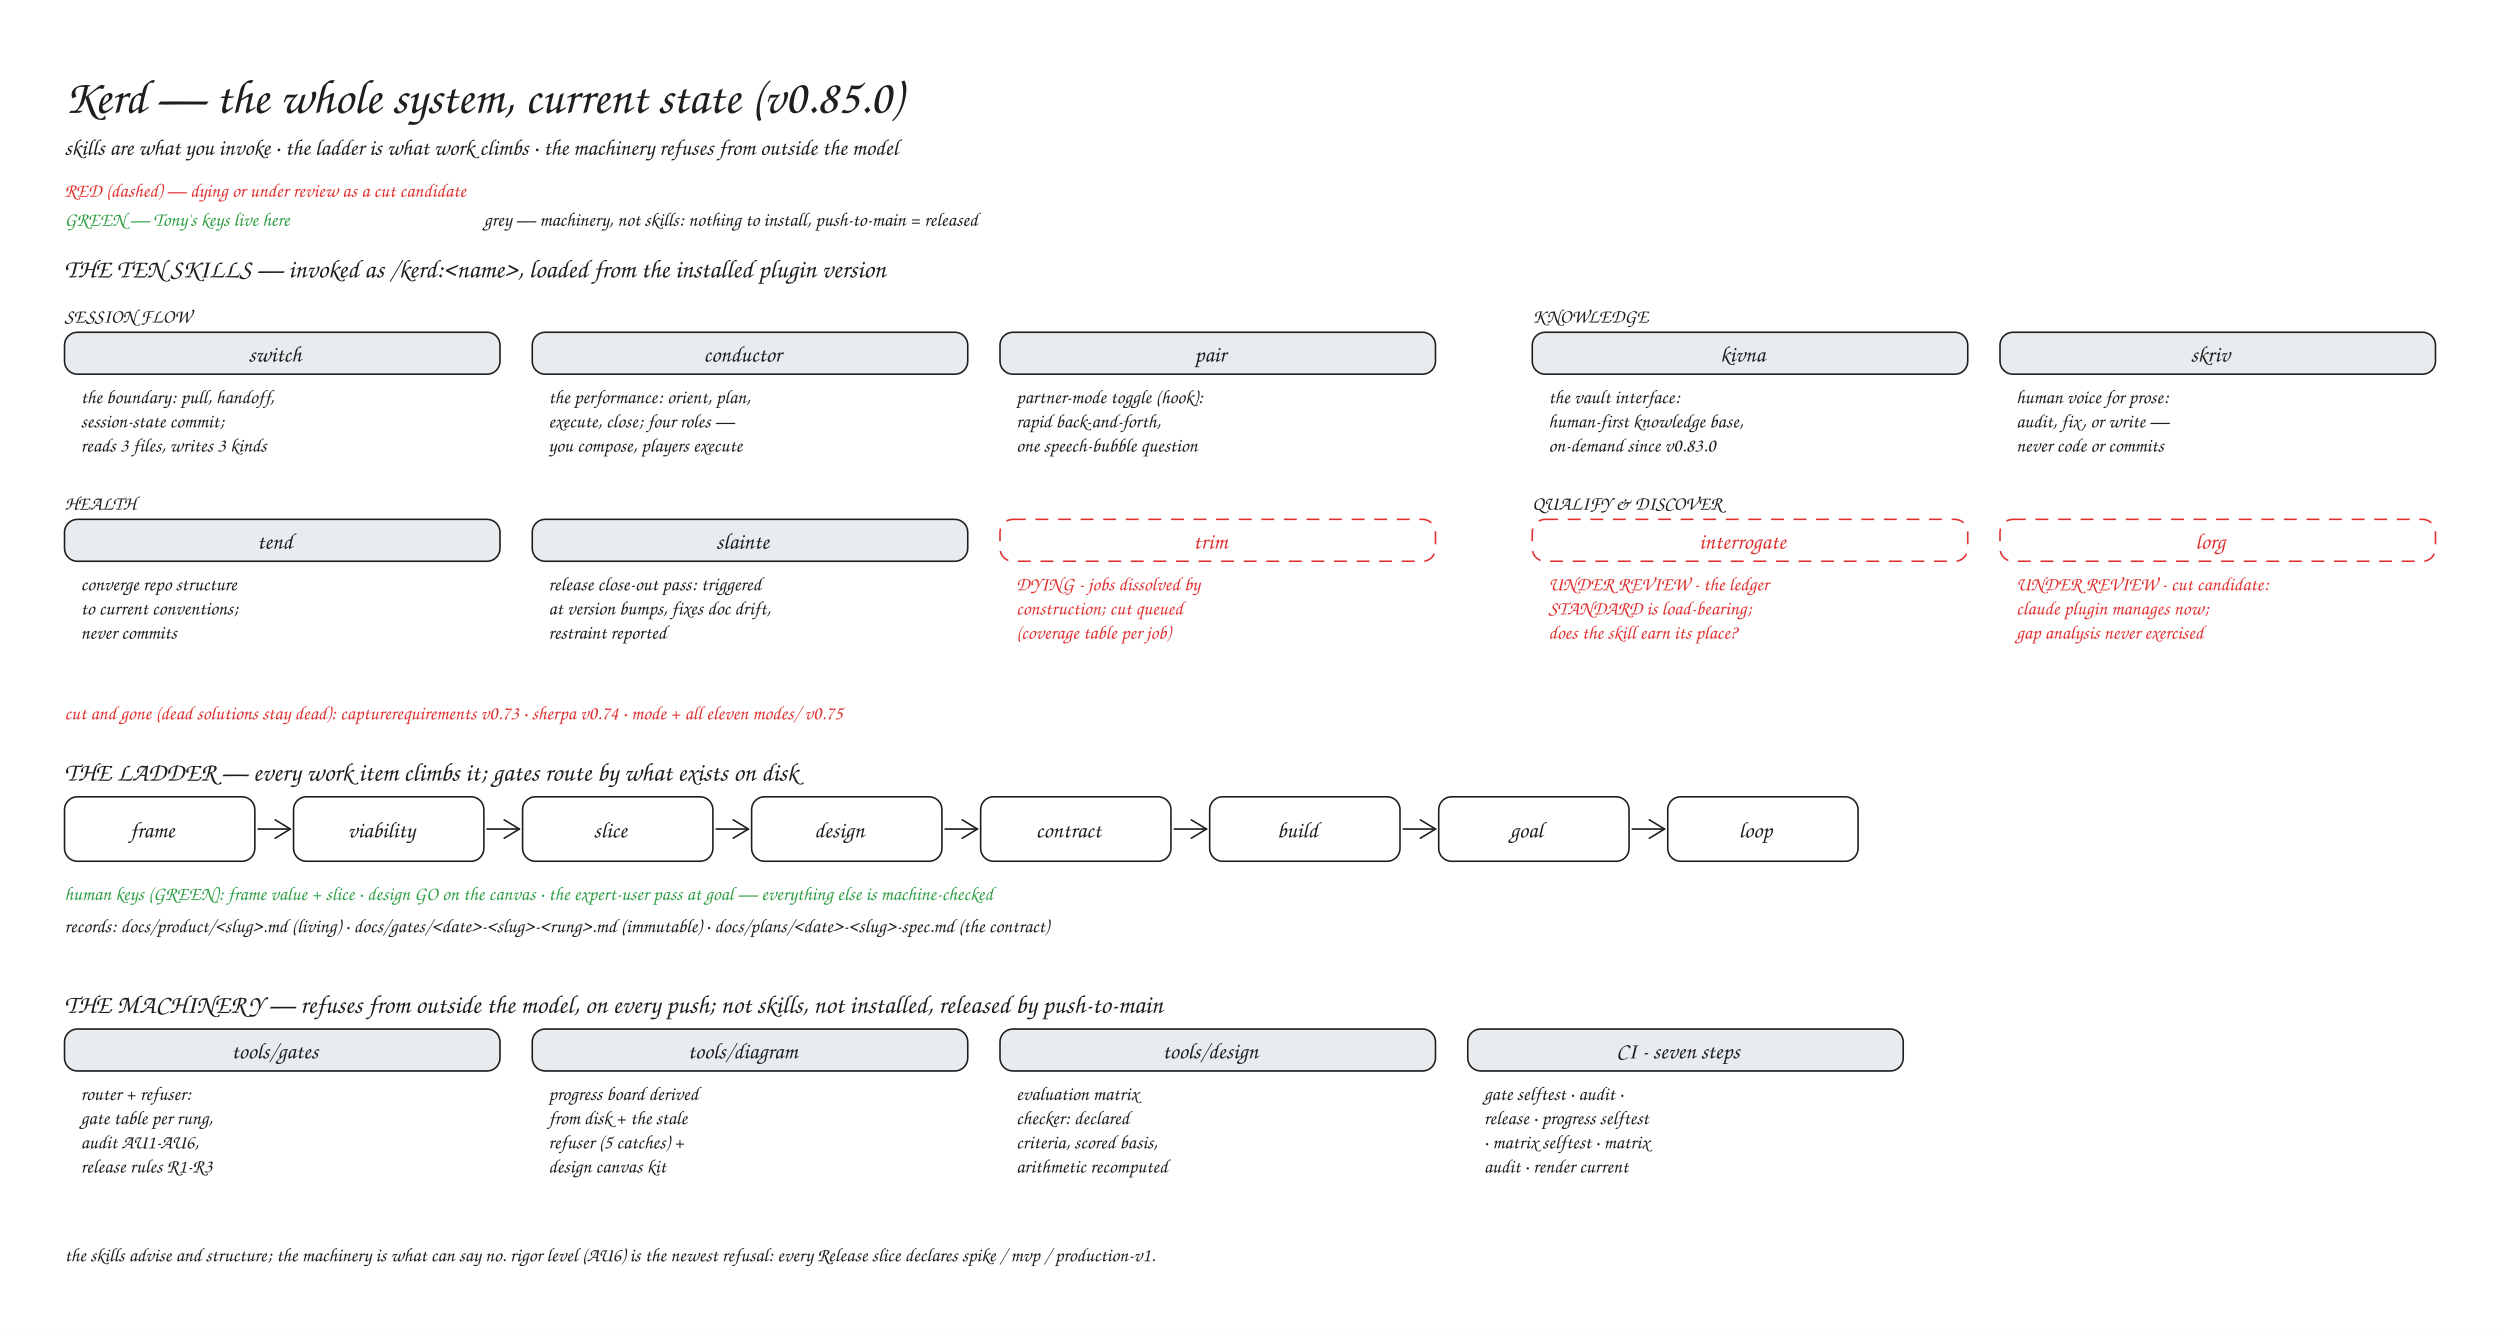
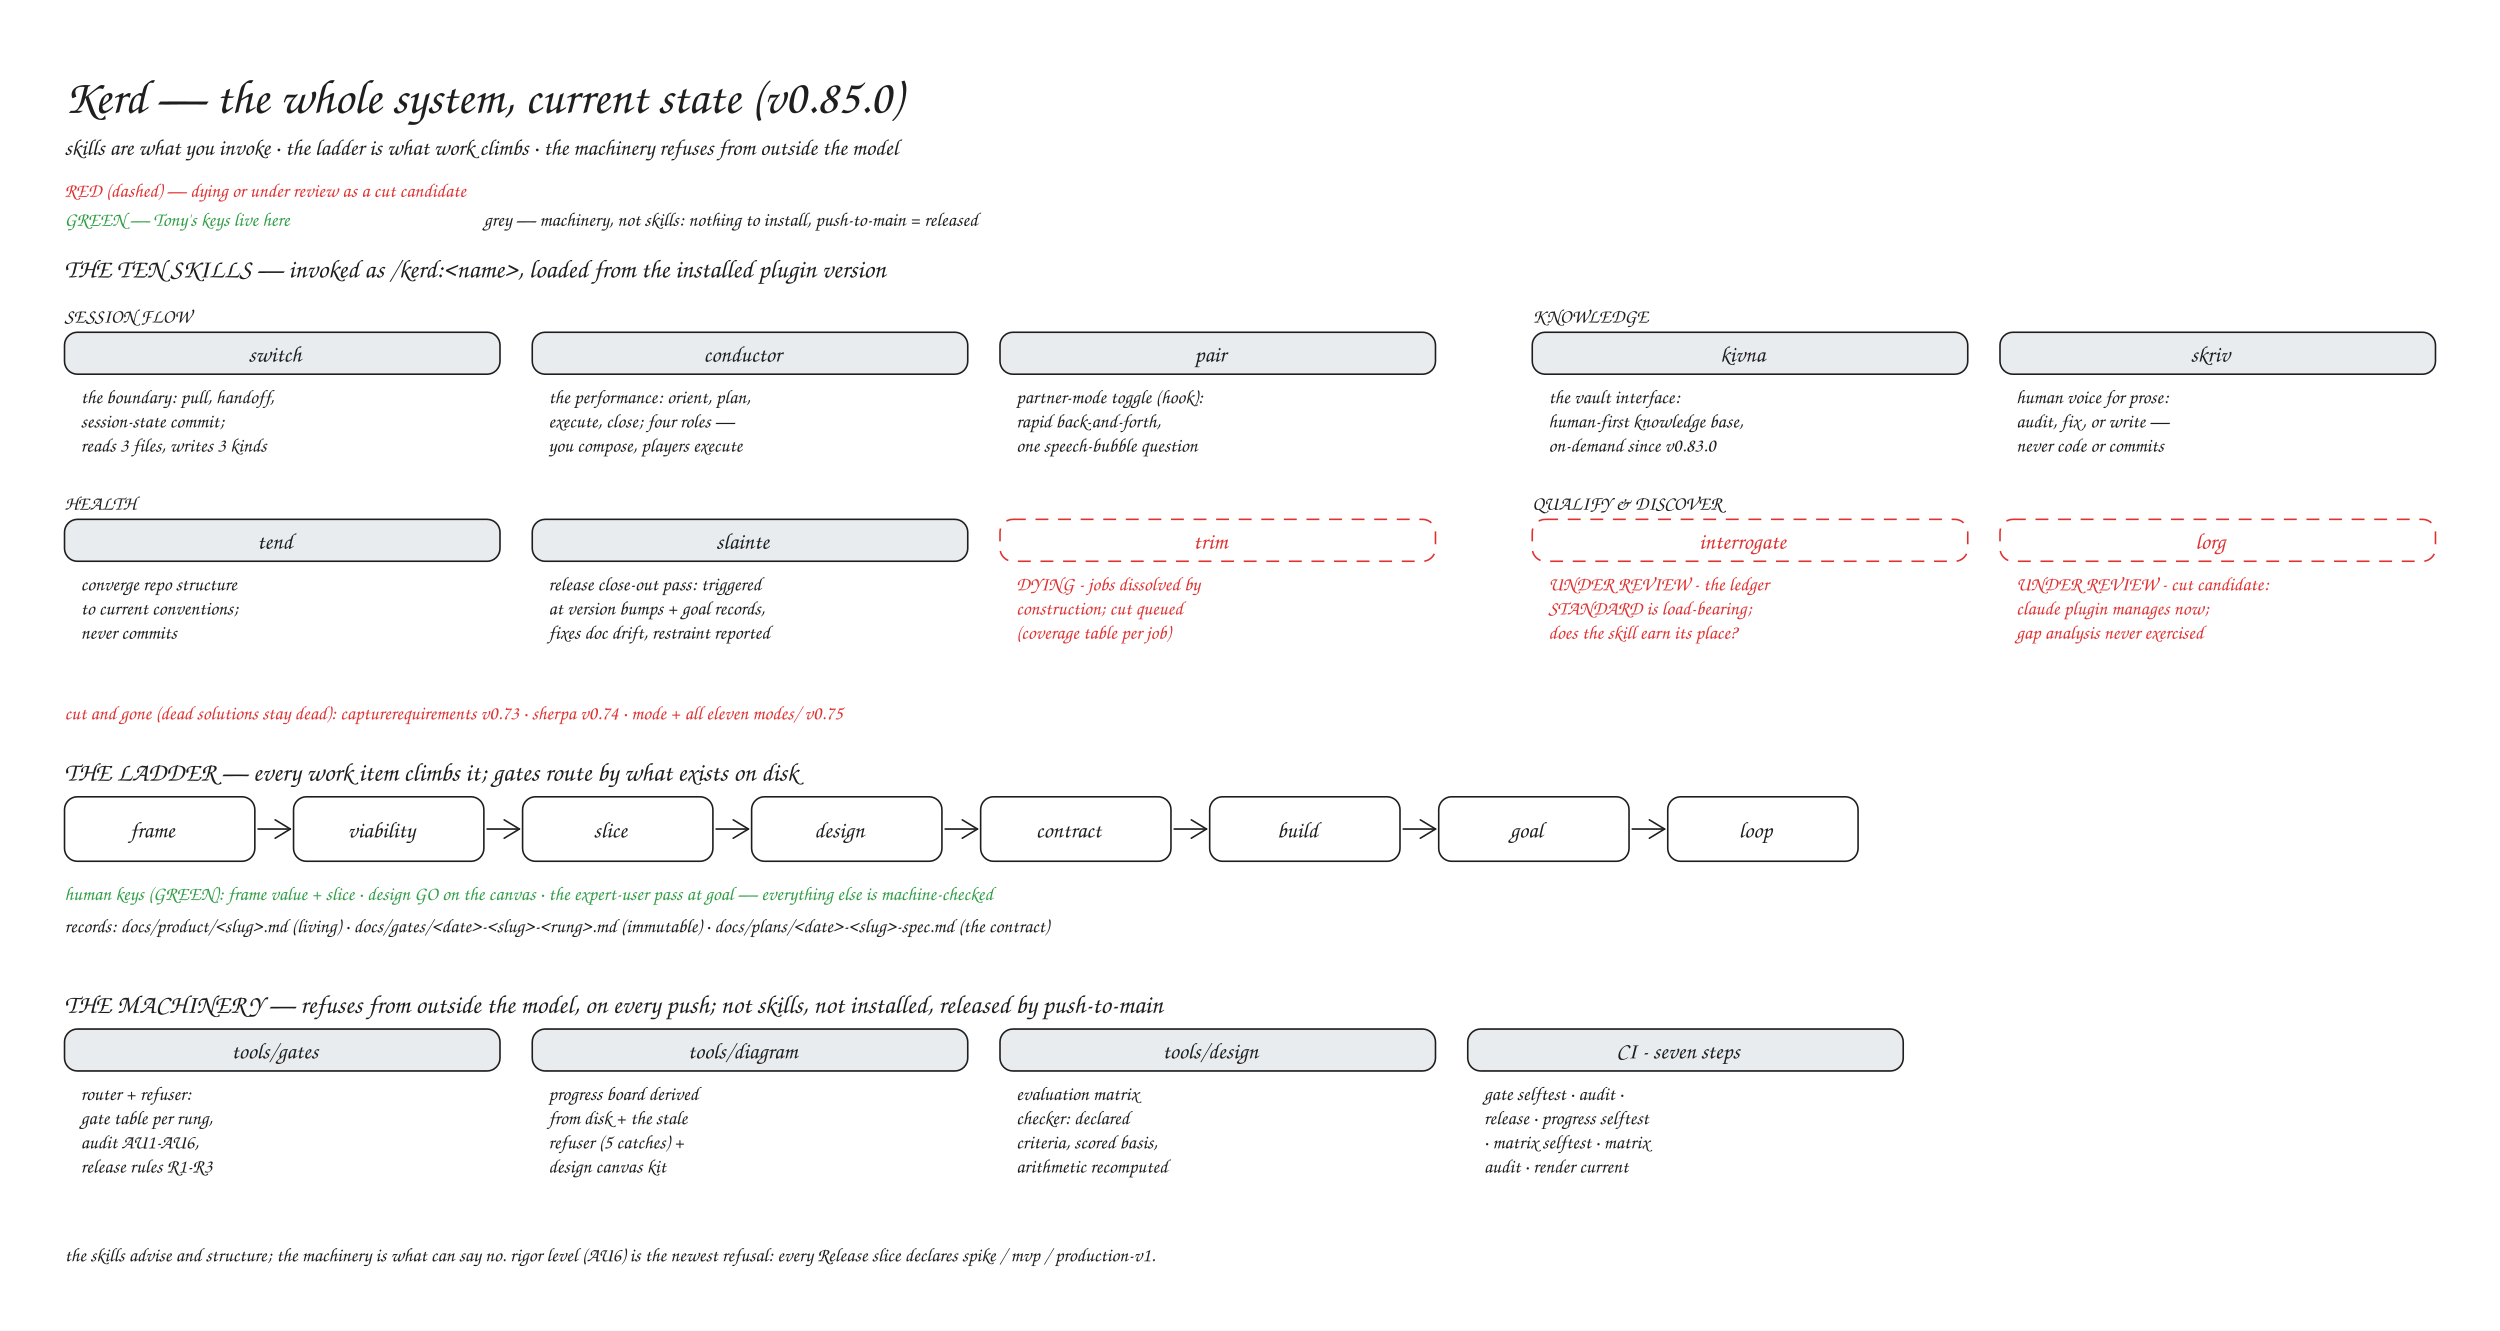
<svg xmlns="http://www.w3.org/2000/svg" width="1550" height="825" viewBox="260 40 1550 825">
  <rect x="260" y="40" width="1550" height="825" fill="#ffffff" />
  <text x="300.0" y="110.0" font-family="'Segoe Print','Bradley Hand','Chalkboard SE','Comic Sans MS',cursive" font-size="30" fill="#1e1e1e" text-anchor="start" xml:space="preserve">
    <tspan x="300.0" dy="0.0">Kerd — the whole system, current state (v0.85.0)</tspan>
  </text>
  <text x="300.0" y="136.0" font-family="'Segoe Print','Bradley Hand','Chalkboard SE','Comic Sans MS',cursive" font-size="14" fill="#1e1e1e" text-anchor="start" xml:space="preserve">
    <tspan x="300.0" dy="0.0">skills are what you invoke · the ladder is what work climbs · the machinery refuses from outside the model</tspan>
  </text>
  <text x="300.0" y="162.0" font-family="'Segoe Print','Bradley Hand','Chalkboard SE','Comic Sans MS',cursive" font-size="12" fill="#e03131" text-anchor="start" xml:space="preserve">
    <tspan x="300.0" dy="0.0">RED (dashed) — dying or under review as a cut candidate</tspan>
  </text>
  <text x="300.0" y="180.0" font-family="'Segoe Print','Bradley Hand','Chalkboard SE','Comic Sans MS',cursive" font-size="12" fill="#2f9e44" text-anchor="start" xml:space="preserve">
    <tspan x="300.0" dy="0.0">GREEN — Tony's keys live here</tspan>
  </text>
  <text x="560.0" y="180.0" font-family="'Segoe Print','Bradley Hand','Chalkboard SE','Comic Sans MS',cursive" font-size="12" fill="#1e1e1e" text-anchor="start" xml:space="preserve">
    <tspan x="560.0" dy="0.0">grey — machinery, not skills: nothing to install, push-to-main = released</tspan>
  </text>
  <text x="300.0" y="212.0" font-family="'Segoe Print','Bradley Hand','Chalkboard SE','Comic Sans MS',cursive" font-size="16" fill="#1e1e1e" text-anchor="start" xml:space="preserve">
    <tspan x="300.0" dy="0.0">THE TEN SKILLS — invoked as /kerd:&lt;name&gt;, loaded from the installed plugin version</tspan>
  </text>
  <text x="300.0" y="240.0" font-family="'Segoe Print','Bradley Hand','Chalkboard SE','Comic Sans MS',cursive" font-size="12" fill="#1e1e1e" text-anchor="start" xml:space="preserve">
    <tspan x="300.0" dy="0.0">SESSION FLOW   </tspan>
  </text>
  <rect x="300.0" y="246.0" width="270.0" height="26.0" rx="8" fill="#e9ecef" stroke="#1e1e1e" stroke-width="1" />
  <text x="435.0" y="264.2" font-family="'Segoe Print','Bradley Hand','Chalkboard SE','Comic Sans MS',cursive" font-size="14" fill="#1e1e1e" text-anchor="middle" xml:space="preserve">
    <tspan x="435.0" dy="0.0">switch</tspan>
  </text>
  <text x="310.0" y="290.0" font-family="'Segoe Print','Bradley Hand','Chalkboard SE','Comic Sans MS',cursive" font-size="12" fill="#1e1e1e" text-anchor="start" xml:space="preserve">
    <tspan x="310.0" dy="0.0">the boundary: pull, handoff,</tspan>
    <tspan x="310.0" dy="15.0">session-state commit;</tspan>
    <tspan x="310.0" dy="15.0">reads 3 files, writes 3 kinds</tspan>
  </text>
  <rect x="590.0" y="246.0" width="270.0" height="26.0" rx="8" fill="#e9ecef" stroke="#1e1e1e" stroke-width="1" />
  <text x="725.0" y="264.2" font-family="'Segoe Print','Bradley Hand','Chalkboard SE','Comic Sans MS',cursive" font-size="14" fill="#1e1e1e" text-anchor="middle" xml:space="preserve">
    <tspan x="725.0" dy="0.0">conductor</tspan>
  </text>
  <text x="600.0" y="290.0" font-family="'Segoe Print','Bradley Hand','Chalkboard SE','Comic Sans MS',cursive" font-size="12" fill="#1e1e1e" text-anchor="start" xml:space="preserve">
    <tspan x="600.0" dy="0.0">the performance: orient, plan,</tspan>
    <tspan x="600.0" dy="15.0">execute, close; four roles —</tspan>
    <tspan x="600.0" dy="15.0">you compose, players execute</tspan>
  </text>
  <rect x="880.0" y="246.0" width="270.0" height="26.0" rx="8" fill="#e9ecef" stroke="#1e1e1e" stroke-width="1" />
  <text x="1015.0" y="264.2" font-family="'Segoe Print','Bradley Hand','Chalkboard SE','Comic Sans MS',cursive" font-size="14" fill="#1e1e1e" text-anchor="middle" xml:space="preserve">
    <tspan x="1015.0" dy="0.0">pair</tspan>
  </text>
  <text x="890.0" y="290.0" font-family="'Segoe Print','Bradley Hand','Chalkboard SE','Comic Sans MS',cursive" font-size="12" fill="#1e1e1e" text-anchor="start" xml:space="preserve">
    <tspan x="890.0" dy="0.0">partner-mode toggle (hook):</tspan>
    <tspan x="890.0" dy="15.0">rapid back-and-forth,</tspan>
    <tspan x="890.0" dy="15.0">one speech-bubble question</tspan>
  </text>
  <text x="1210.0" y="240.0" font-family="'Segoe Print','Bradley Hand','Chalkboard SE','Comic Sans MS',cursive" font-size="12" fill="#1e1e1e" text-anchor="start" xml:space="preserve">
    <tspan x="1210.0" dy="0.0">KNOWLEDGE   </tspan>
  </text>
  <rect x="1210.0" y="246.0" width="270.0" height="26.0" rx="8" fill="#e9ecef" stroke="#1e1e1e" stroke-width="1" />
  <text x="1345.0" y="264.2" font-family="'Segoe Print','Bradley Hand','Chalkboard SE','Comic Sans MS',cursive" font-size="14" fill="#1e1e1e" text-anchor="middle" xml:space="preserve">
    <tspan x="1345.0" dy="0.0">kivna</tspan>
  </text>
  <text x="1220.0" y="290.0" font-family="'Segoe Print','Bradley Hand','Chalkboard SE','Comic Sans MS',cursive" font-size="12" fill="#1e1e1e" text-anchor="start" xml:space="preserve">
    <tspan x="1220.0" dy="0.0">the vault interface:</tspan>
    <tspan x="1220.0" dy="15.0">human-first knowledge base,</tspan>
    <tspan x="1220.0" dy="15.0">on-demand since v0.83.0</tspan>
  </text>
  <rect x="1500.0" y="246.0" width="270.0" height="26.0" rx="8" fill="#e9ecef" stroke="#1e1e1e" stroke-width="1" />
  <text x="1635.0" y="264.2" font-family="'Segoe Print','Bradley Hand','Chalkboard SE','Comic Sans MS',cursive" font-size="14" fill="#1e1e1e" text-anchor="middle" xml:space="preserve">
    <tspan x="1635.0" dy="0.0">skriv</tspan>
  </text>
  <text x="1510.0" y="290.0" font-family="'Segoe Print','Bradley Hand','Chalkboard SE','Comic Sans MS',cursive" font-size="12" fill="#1e1e1e" text-anchor="start" xml:space="preserve">
    <tspan x="1510.0" dy="0.0">human voice for prose:</tspan>
    <tspan x="1510.0" dy="15.0">audit, fix, or write —</tspan>
    <tspan x="1510.0" dy="15.0">never code or commits</tspan>
  </text>
  <text x="300.0" y="356.0" font-family="'Segoe Print','Bradley Hand','Chalkboard SE','Comic Sans MS',cursive" font-size="12" fill="#1e1e1e" text-anchor="start" xml:space="preserve">
    <tspan x="300.0" dy="0.0">HEALTH   </tspan>
  </text>
  <rect x="300.0" y="362.0" width="270.0" height="26.0" rx="8" fill="#e9ecef" stroke="#1e1e1e" stroke-width="1" />
  <text x="435.0" y="380.2" font-family="'Segoe Print','Bradley Hand','Chalkboard SE','Comic Sans MS',cursive" font-size="14" fill="#1e1e1e" text-anchor="middle" xml:space="preserve">
    <tspan x="435.0" dy="0.0">tend</tspan>
  </text>
  <text x="310.0" y="406.0" font-family="'Segoe Print','Bradley Hand','Chalkboard SE','Comic Sans MS',cursive" font-size="12" fill="#1e1e1e" text-anchor="start" xml:space="preserve">
    <tspan x="310.0" dy="0.0">converge repo structure</tspan>
    <tspan x="310.0" dy="15.0">to current conventions;</tspan>
    <tspan x="310.0" dy="15.0">never commits</tspan>
  </text>
  <rect x="590.0" y="362.0" width="270.0" height="26.0" rx="8" fill="#e9ecef" stroke="#1e1e1e" stroke-width="1" />
  <text x="725.0" y="380.2" font-family="'Segoe Print','Bradley Hand','Chalkboard SE','Comic Sans MS',cursive" font-size="14" fill="#1e1e1e" text-anchor="middle" xml:space="preserve">
    <tspan x="725.0" dy="0.0">slainte</tspan>
  </text>
  <text x="600.0" y="406.0" font-family="'Segoe Print','Bradley Hand','Chalkboard SE','Comic Sans MS',cursive" font-size="12" fill="#1e1e1e" text-anchor="start" xml:space="preserve">
    <tspan x="600.0" dy="0.0">release close-out pass: triggered</tspan>
-     <tspan x="600.0" dy="15.0">at version bumps, fixes doc drift,</tspan>
-     <tspan x="600.0" dy="15.0">restraint reported</tspan>
+     <tspan x="600.0" dy="15.0">at version bumps + goal records,</tspan>
+     <tspan x="600.0" dy="15.0">fixes doc drift, restraint reported</tspan>
  </text>
  <rect x="880.0" y="362.0" width="270.0" height="26.0" rx="8" fill="none" stroke="#e03131" stroke-width="1" stroke-dasharray="8 6" />
  <text x="1015.0" y="380.2" font-family="'Segoe Print','Bradley Hand','Chalkboard SE','Comic Sans MS',cursive" font-size="14" fill="#e03131" text-anchor="middle" xml:space="preserve">
    <tspan x="1015.0" dy="0.0">trim</tspan>
  </text>
  <text x="890.0" y="406.0" font-family="'Segoe Print','Bradley Hand','Chalkboard SE','Comic Sans MS',cursive" font-size="12" fill="#e03131" text-anchor="start" xml:space="preserve">
    <tspan x="890.0" dy="0.0">DYING - jobs dissolved by</tspan>
    <tspan x="890.0" dy="15.0">construction; cut queued</tspan>
    <tspan x="890.0" dy="15.0">(coverage table per job)</tspan>
  </text>
  <text x="1210.0" y="356.0" font-family="'Segoe Print','Bradley Hand','Chalkboard SE','Comic Sans MS',cursive" font-size="12" fill="#1e1e1e" text-anchor="start" xml:space="preserve">
    <tspan x="1210.0" dy="0.0">QUALIFY &amp; DISCOVER   </tspan>
  </text>
  <rect x="1210.0" y="362.0" width="270.0" height="26.0" rx="8" fill="none" stroke="#e03131" stroke-width="1" stroke-dasharray="8 6" />
  <text x="1345.0" y="380.2" font-family="'Segoe Print','Bradley Hand','Chalkboard SE','Comic Sans MS',cursive" font-size="14" fill="#e03131" text-anchor="middle" xml:space="preserve">
    <tspan x="1345.0" dy="0.0">interrogate</tspan>
  </text>
  <text x="1220.0" y="406.0" font-family="'Segoe Print','Bradley Hand','Chalkboard SE','Comic Sans MS',cursive" font-size="12" fill="#e03131" text-anchor="start" xml:space="preserve">
    <tspan x="1220.0" dy="0.0">UNDER REVIEW - the ledger</tspan>
    <tspan x="1220.0" dy="15.0">STANDARD is load-bearing;</tspan>
    <tspan x="1220.0" dy="15.0">does the skill earn its place?</tspan>
  </text>
  <rect x="1500.0" y="362.0" width="270.0" height="26.0" rx="8" fill="none" stroke="#e03131" stroke-width="1" stroke-dasharray="8 6" />
  <text x="1635.0" y="380.2" font-family="'Segoe Print','Bradley Hand','Chalkboard SE','Comic Sans MS',cursive" font-size="14" fill="#e03131" text-anchor="middle" xml:space="preserve">
    <tspan x="1635.0" dy="0.0">lorg</tspan>
  </text>
  <text x="1510.0" y="406.0" font-family="'Segoe Print','Bradley Hand','Chalkboard SE','Comic Sans MS',cursive" font-size="12" fill="#e03131" text-anchor="start" xml:space="preserve">
    <tspan x="1510.0" dy="0.0">UNDER REVIEW - cut candidate:</tspan>
    <tspan x="1510.0" dy="15.0">claude plugin manages now;</tspan>
    <tspan x="1510.0" dy="15.0">gap analysis never exercised</tspan>
  </text>
  <text x="300.0" y="486.0" font-family="'Segoe Print','Bradley Hand','Chalkboard SE','Comic Sans MS',cursive" font-size="12" fill="#e03131" text-anchor="start" xml:space="preserve">
    <tspan x="300.0" dy="0.0">cut and gone (dead solutions stay dead): capturerequirements v0.73 · sherpa v0.74 · mode + all eleven modes/ v0.75</tspan>
  </text>
  <text x="300.0" y="524.0" font-family="'Segoe Print','Bradley Hand','Chalkboard SE','Comic Sans MS',cursive" font-size="16" fill="#1e1e1e" text-anchor="start" xml:space="preserve">
    <tspan x="300.0" dy="0.0">THE LADDER — every work item climbs it; gates route by what exists on disk</tspan>
  </text>
  <rect x="300.0" y="534.0" width="118.0" height="40.0" rx="8" fill="none" stroke="#1e1e1e" stroke-width="1" />
  <text x="359.0" y="559.2" font-family="'Segoe Print','Bradley Hand','Chalkboard SE','Comic Sans MS',cursive" font-size="14" fill="#1e1e1e" text-anchor="middle" xml:space="preserve">
    <tspan x="359.0" dy="0.0">frame</tspan>
  </text>
  <rect x="442.0" y="534.0" width="118.0" height="40.0" rx="8" fill="none" stroke="#1e1e1e" stroke-width="1" />
  <text x="501.0" y="559.2" font-family="'Segoe Print','Bradley Hand','Chalkboard SE','Comic Sans MS',cursive" font-size="14" fill="#1e1e1e" text-anchor="middle" xml:space="preserve">
    <tspan x="501.0" dy="0.0">viability</tspan>
  </text>
  <polyline points="420.0,554.0 440.0,554.0" fill="none" stroke="#1e1e1e" stroke-width="1" stroke-linecap="round" stroke-linejoin="round" />
  <line x1="440.0" y1="554.0" x2="430.6" y2="559.7" stroke="#1e1e1e" stroke-width="1" stroke-linecap="round" />
  <line x1="440.0" y1="554.0" x2="430.6" y2="548.3" stroke="#1e1e1e" stroke-width="1" stroke-linecap="round" />
  <rect x="584.0" y="534.0" width="118.0" height="40.0" rx="8" fill="none" stroke="#1e1e1e" stroke-width="1" />
  <text x="643.0" y="559.2" font-family="'Segoe Print','Bradley Hand','Chalkboard SE','Comic Sans MS',cursive" font-size="14" fill="#1e1e1e" text-anchor="middle" xml:space="preserve">
    <tspan x="643.0" dy="0.0">slice</tspan>
  </text>
  <polyline points="562.0,554.0 582.0,554.0" fill="none" stroke="#1e1e1e" stroke-width="1" stroke-linecap="round" stroke-linejoin="round" />
  <line x1="582.0" y1="554.0" x2="572.6" y2="559.7" stroke="#1e1e1e" stroke-width="1" stroke-linecap="round" />
  <line x1="582.0" y1="554.0" x2="572.6" y2="548.3" stroke="#1e1e1e" stroke-width="1" stroke-linecap="round" />
  <rect x="726.0" y="534.0" width="118.0" height="40.0" rx="8" fill="none" stroke="#1e1e1e" stroke-width="1" />
  <text x="785.0" y="559.2" font-family="'Segoe Print','Bradley Hand','Chalkboard SE','Comic Sans MS',cursive" font-size="14" fill="#1e1e1e" text-anchor="middle" xml:space="preserve">
    <tspan x="785.0" dy="0.0">design</tspan>
  </text>
  <polyline points="704.0,554.0 724.0,554.0" fill="none" stroke="#1e1e1e" stroke-width="1" stroke-linecap="round" stroke-linejoin="round" />
  <line x1="724.0" y1="554.0" x2="714.6" y2="559.7" stroke="#1e1e1e" stroke-width="1" stroke-linecap="round" />
  <line x1="724.0" y1="554.0" x2="714.6" y2="548.3" stroke="#1e1e1e" stroke-width="1" stroke-linecap="round" />
  <rect x="868.0" y="534.0" width="118.0" height="40.0" rx="8" fill="none" stroke="#1e1e1e" stroke-width="1" />
  <text x="927.0" y="559.2" font-family="'Segoe Print','Bradley Hand','Chalkboard SE','Comic Sans MS',cursive" font-size="14" fill="#1e1e1e" text-anchor="middle" xml:space="preserve">
    <tspan x="927.0" dy="0.0">contract</tspan>
  </text>
  <polyline points="846.0,554.0 866.0,554.0" fill="none" stroke="#1e1e1e" stroke-width="1" stroke-linecap="round" stroke-linejoin="round" />
  <line x1="866.0" y1="554.0" x2="856.6" y2="559.7" stroke="#1e1e1e" stroke-width="1" stroke-linecap="round" />
  <line x1="866.0" y1="554.0" x2="856.6" y2="548.3" stroke="#1e1e1e" stroke-width="1" stroke-linecap="round" />
  <rect x="1010.0" y="534.0" width="118.0" height="40.0" rx="8" fill="none" stroke="#1e1e1e" stroke-width="1" />
  <text x="1069.0" y="559.2" font-family="'Segoe Print','Bradley Hand','Chalkboard SE','Comic Sans MS',cursive" font-size="14" fill="#1e1e1e" text-anchor="middle" xml:space="preserve">
    <tspan x="1069.0" dy="0.0">build</tspan>
  </text>
  <polyline points="988.0,554.0 1008.0,554.0" fill="none" stroke="#1e1e1e" stroke-width="1" stroke-linecap="round" stroke-linejoin="round" />
  <line x1="1008.0" y1="554.0" x2="998.6" y2="559.7" stroke="#1e1e1e" stroke-width="1" stroke-linecap="round" />
  <line x1="1008.0" y1="554.0" x2="998.6" y2="548.3" stroke="#1e1e1e" stroke-width="1" stroke-linecap="round" />
  <rect x="1152.0" y="534.0" width="118.0" height="40.0" rx="8" fill="none" stroke="#1e1e1e" stroke-width="1" />
  <text x="1211.0" y="559.2" font-family="'Segoe Print','Bradley Hand','Chalkboard SE','Comic Sans MS',cursive" font-size="14" fill="#1e1e1e" text-anchor="middle" xml:space="preserve">
    <tspan x="1211.0" dy="0.0">goal</tspan>
  </text>
  <polyline points="1130.0,554.0 1150.0,554.0" fill="none" stroke="#1e1e1e" stroke-width="1" stroke-linecap="round" stroke-linejoin="round" />
  <line x1="1150.0" y1="554.0" x2="1140.6" y2="559.7" stroke="#1e1e1e" stroke-width="1" stroke-linecap="round" />
  <line x1="1150.0" y1="554.0" x2="1140.6" y2="548.3" stroke="#1e1e1e" stroke-width="1" stroke-linecap="round" />
  <rect x="1294.0" y="534.0" width="118.0" height="40.0" rx="8" fill="none" stroke="#1e1e1e" stroke-width="1" />
  <text x="1353.0" y="559.2" font-family="'Segoe Print','Bradley Hand','Chalkboard SE','Comic Sans MS',cursive" font-size="14" fill="#1e1e1e" text-anchor="middle" xml:space="preserve">
    <tspan x="1353.0" dy="0.0">loop</tspan>
  </text>
  <polyline points="1272.0,554.0 1292.0,554.0" fill="none" stroke="#1e1e1e" stroke-width="1" stroke-linecap="round" stroke-linejoin="round" />
  <line x1="1292.0" y1="554.0" x2="1282.6" y2="559.7" stroke="#1e1e1e" stroke-width="1" stroke-linecap="round" />
  <line x1="1292.0" y1="554.0" x2="1282.6" y2="548.3" stroke="#1e1e1e" stroke-width="1" stroke-linecap="round" />
  <text x="300.0" y="598.0" font-family="'Segoe Print','Bradley Hand','Chalkboard SE','Comic Sans MS',cursive" font-size="12" fill="#2f9e44" text-anchor="start" xml:space="preserve">
    <tspan x="300.0" dy="0.0">human keys (GREEN): frame value + slice · design GO on the canvas · the expert-user pass at goal — everything else is machine-checked</tspan>
  </text>
  <text x="300.0" y="618.0" font-family="'Segoe Print','Bradley Hand','Chalkboard SE','Comic Sans MS',cursive" font-size="12" fill="#1e1e1e" text-anchor="start" xml:space="preserve">
    <tspan x="300.0" dy="0.0">records: docs/product/&lt;slug&gt;.md (living) · docs/gates/&lt;date&gt;-&lt;slug&gt;-&lt;rung&gt;.md (immutable) · docs/plans/&lt;date&gt;-&lt;slug&gt;-spec.md (the contract)</tspan>
  </text>
  <text x="300.0" y="668.0" font-family="'Segoe Print','Bradley Hand','Chalkboard SE','Comic Sans MS',cursive" font-size="16" fill="#1e1e1e" text-anchor="start" xml:space="preserve">
    <tspan x="300.0" dy="0.0">THE MACHINERY — refuses from outside the model, on every push; not skills, not installed, released by push-to-main</tspan>
  </text>
  <rect x="300.0" y="678.0" width="270.0" height="26.0" rx="8" fill="#e9ecef" stroke="#1e1e1e" stroke-width="1" />
  <text x="435.0" y="696.2" font-family="'Segoe Print','Bradley Hand','Chalkboard SE','Comic Sans MS',cursive" font-size="14" fill="#1e1e1e" text-anchor="middle" xml:space="preserve">
    <tspan x="435.0" dy="0.0">tools/gates</tspan>
  </text>
  <text x="310.0" y="722.0" font-family="'Segoe Print','Bradley Hand','Chalkboard SE','Comic Sans MS',cursive" font-size="12" fill="#1e1e1e" text-anchor="start" xml:space="preserve">
    <tspan x="310.0" dy="0.0">router + refuser:</tspan>
    <tspan x="310.0" dy="15.0">gate table per rung,</tspan>
    <tspan x="310.0" dy="15.0">audit AU1-AU6,</tspan>
    <tspan x="310.0" dy="15.0">release rules R1-R3</tspan>
  </text>
  <rect x="590.0" y="678.0" width="270.0" height="26.0" rx="8" fill="#e9ecef" stroke="#1e1e1e" stroke-width="1" />
  <text x="725.0" y="696.2" font-family="'Segoe Print','Bradley Hand','Chalkboard SE','Comic Sans MS',cursive" font-size="14" fill="#1e1e1e" text-anchor="middle" xml:space="preserve">
    <tspan x="725.0" dy="0.0">tools/diagram</tspan>
  </text>
  <text x="600.0" y="722.0" font-family="'Segoe Print','Bradley Hand','Chalkboard SE','Comic Sans MS',cursive" font-size="12" fill="#1e1e1e" text-anchor="start" xml:space="preserve">
    <tspan x="600.0" dy="0.0">progress board derived</tspan>
    <tspan x="600.0" dy="15.0">from disk + the stale</tspan>
    <tspan x="600.0" dy="15.0">refuser (5 catches) +</tspan>
    <tspan x="600.0" dy="15.0">design canvas kit</tspan>
  </text>
  <rect x="880.0" y="678.0" width="270.0" height="26.0" rx="8" fill="#e9ecef" stroke="#1e1e1e" stroke-width="1" />
  <text x="1015.0" y="696.2" font-family="'Segoe Print','Bradley Hand','Chalkboard SE','Comic Sans MS',cursive" font-size="14" fill="#1e1e1e" text-anchor="middle" xml:space="preserve">
    <tspan x="1015.0" dy="0.0">tools/design</tspan>
  </text>
  <text x="890.0" y="722.0" font-family="'Segoe Print','Bradley Hand','Chalkboard SE','Comic Sans MS',cursive" font-size="12" fill="#1e1e1e" text-anchor="start" xml:space="preserve">
    <tspan x="890.0" dy="0.0">evaluation matrix</tspan>
    <tspan x="890.0" dy="15.0">checker: declared</tspan>
    <tspan x="890.0" dy="15.0">criteria, scored basis,</tspan>
    <tspan x="890.0" dy="15.0">arithmetic recomputed</tspan>
  </text>
  <rect x="1170.0" y="678.0" width="270.0" height="26.0" rx="8" fill="#e9ecef" stroke="#1e1e1e" stroke-width="1" />
  <text x="1305.0" y="696.2" font-family="'Segoe Print','Bradley Hand','Chalkboard SE','Comic Sans MS',cursive" font-size="14" fill="#1e1e1e" text-anchor="middle" xml:space="preserve">
    <tspan x="1305.0" dy="0.0">CI - seven steps</tspan>
  </text>
  <text x="1180.0" y="722.0" font-family="'Segoe Print','Bradley Hand','Chalkboard SE','Comic Sans MS',cursive" font-size="12" fill="#1e1e1e" text-anchor="start" xml:space="preserve">
    <tspan x="1180.0" dy="0.0">gate selftest · audit ·</tspan>
    <tspan x="1180.0" dy="15.0">release · progress selftest</tspan>
    <tspan x="1180.0" dy="15.0">· matrix selftest · matrix</tspan>
    <tspan x="1180.0" dy="15.0">audit · render current</tspan>
  </text>
  <text x="300.0" y="822.0" font-family="'Segoe Print','Bradley Hand','Chalkboard SE','Comic Sans MS',cursive" font-size="12" fill="#1e1e1e" text-anchor="start" xml:space="preserve">
    <tspan x="300.0" dy="0.0">the skills advise and structure; the machinery is what can say no. rigor level (AU6) is the newest refusal: every Release slice declares spike / mvp / production-v1.</tspan>
  </text>
</svg>
